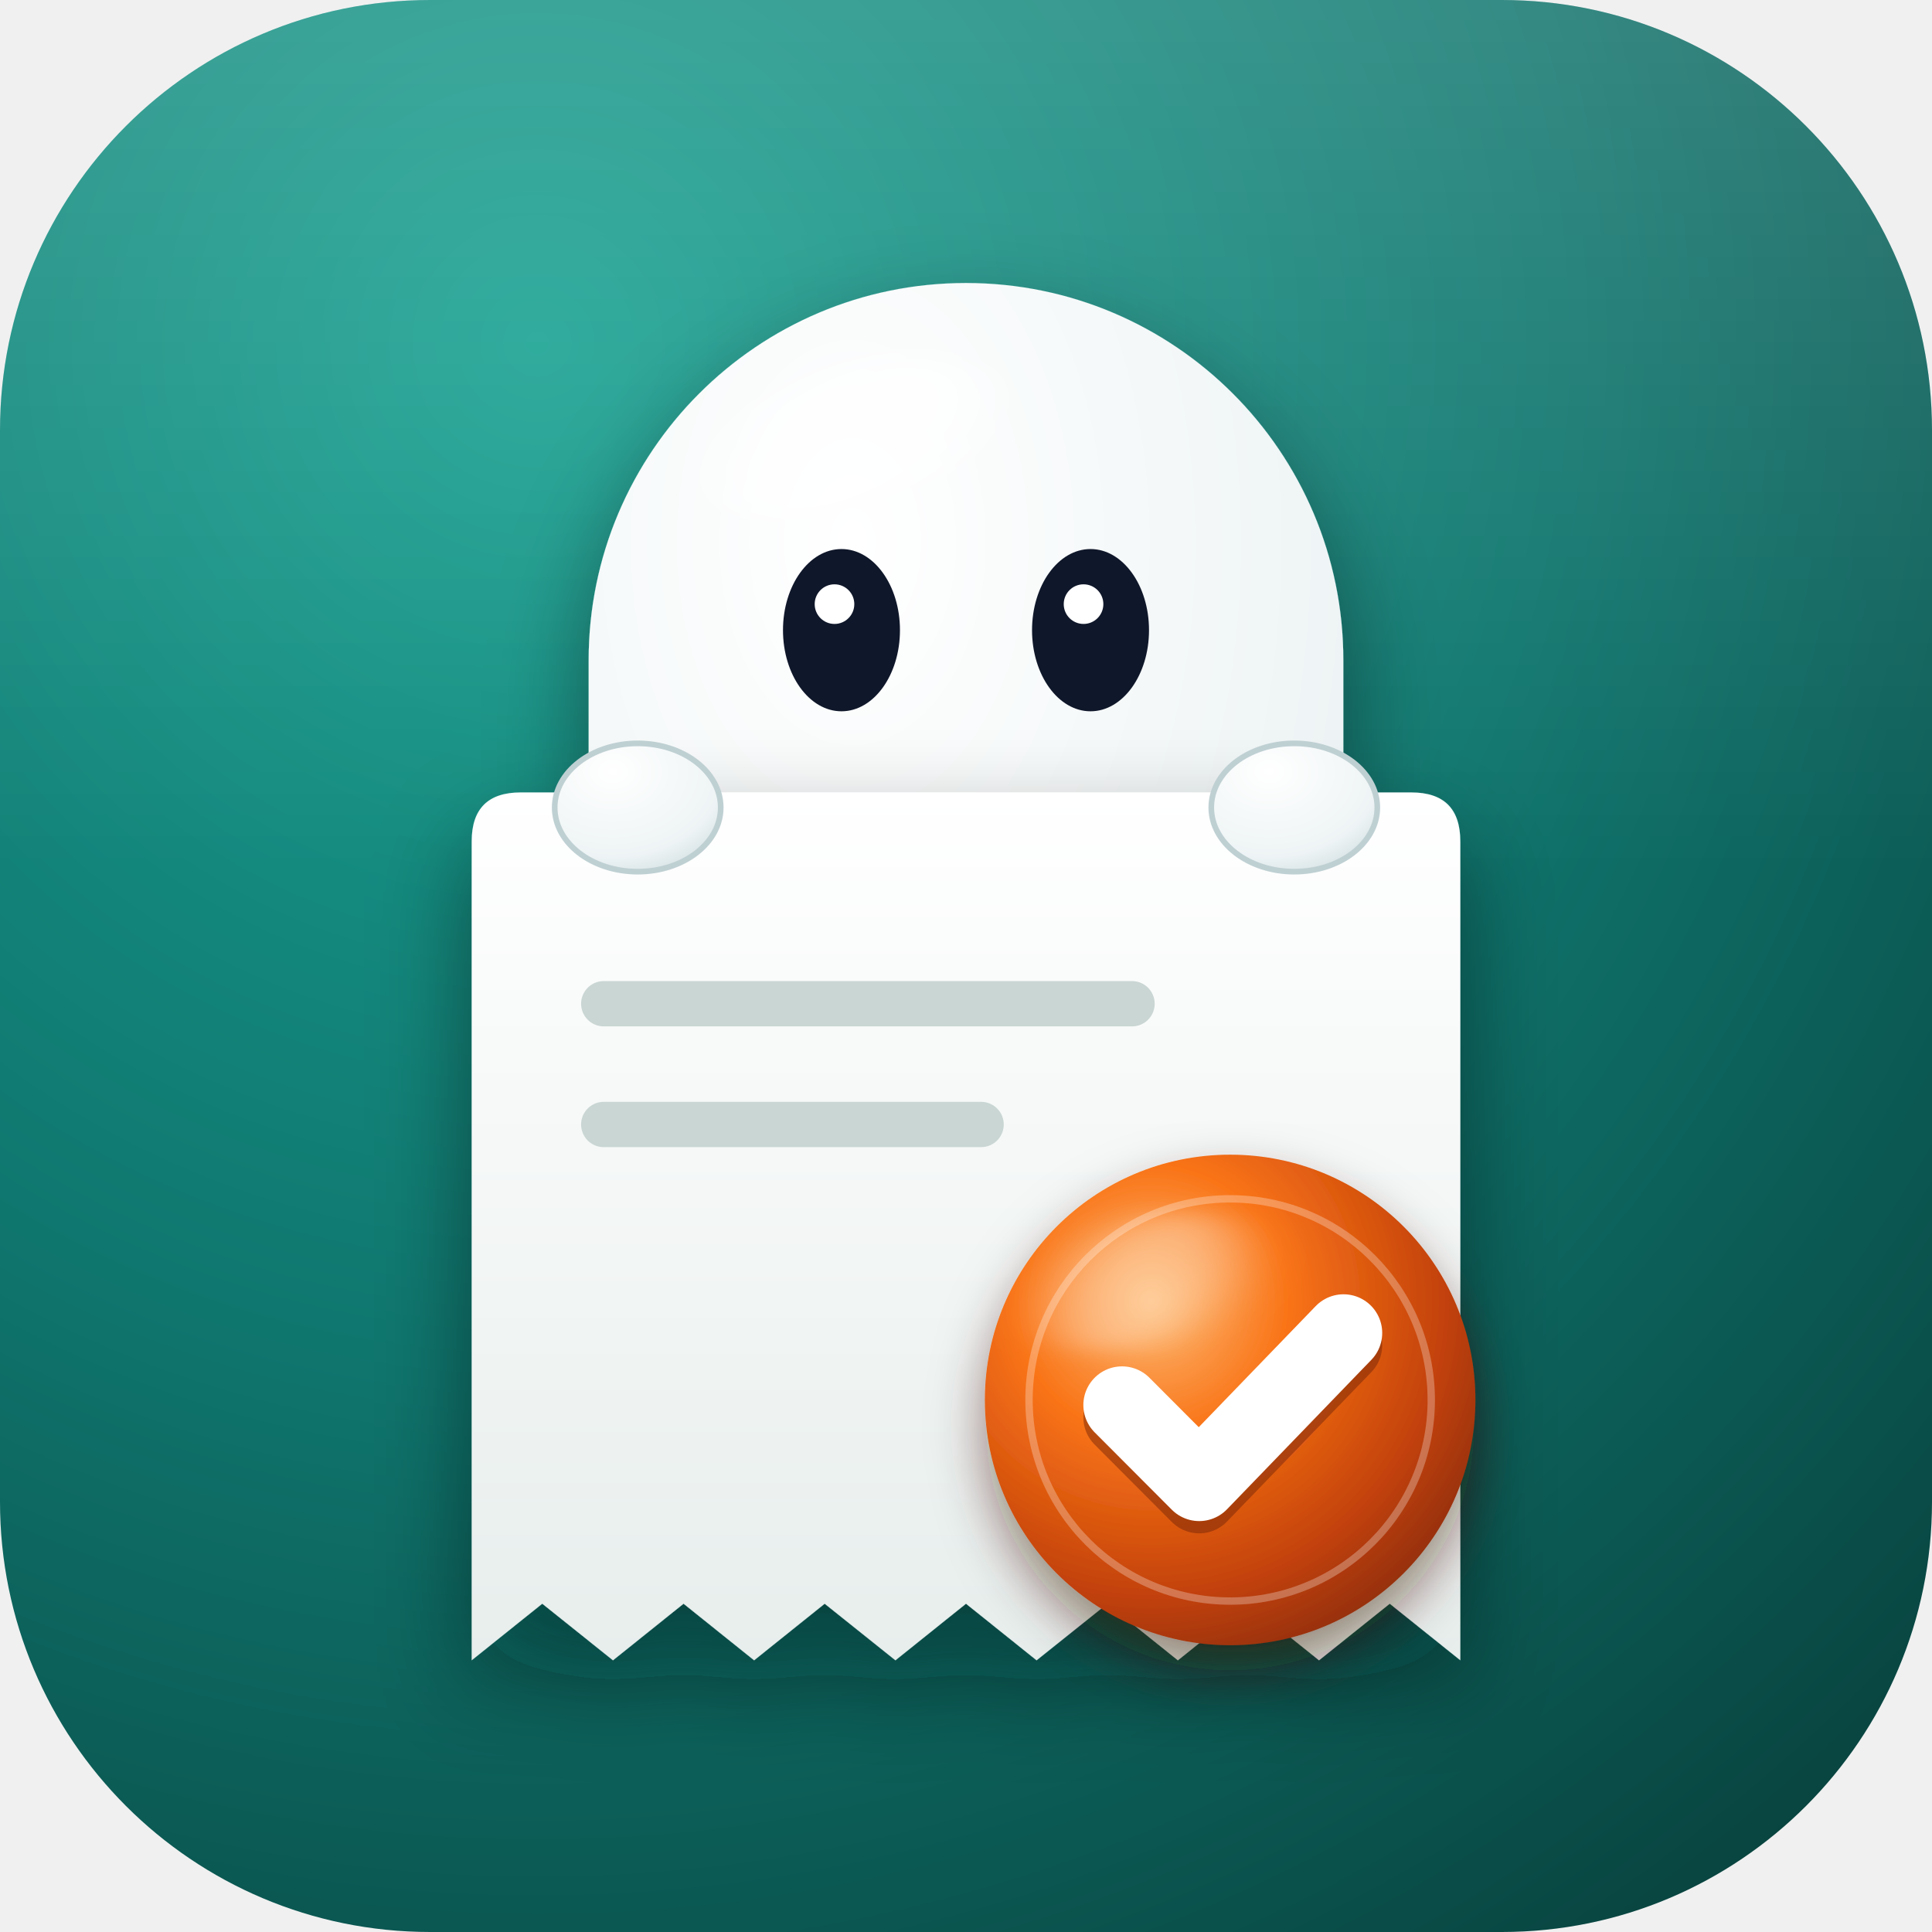
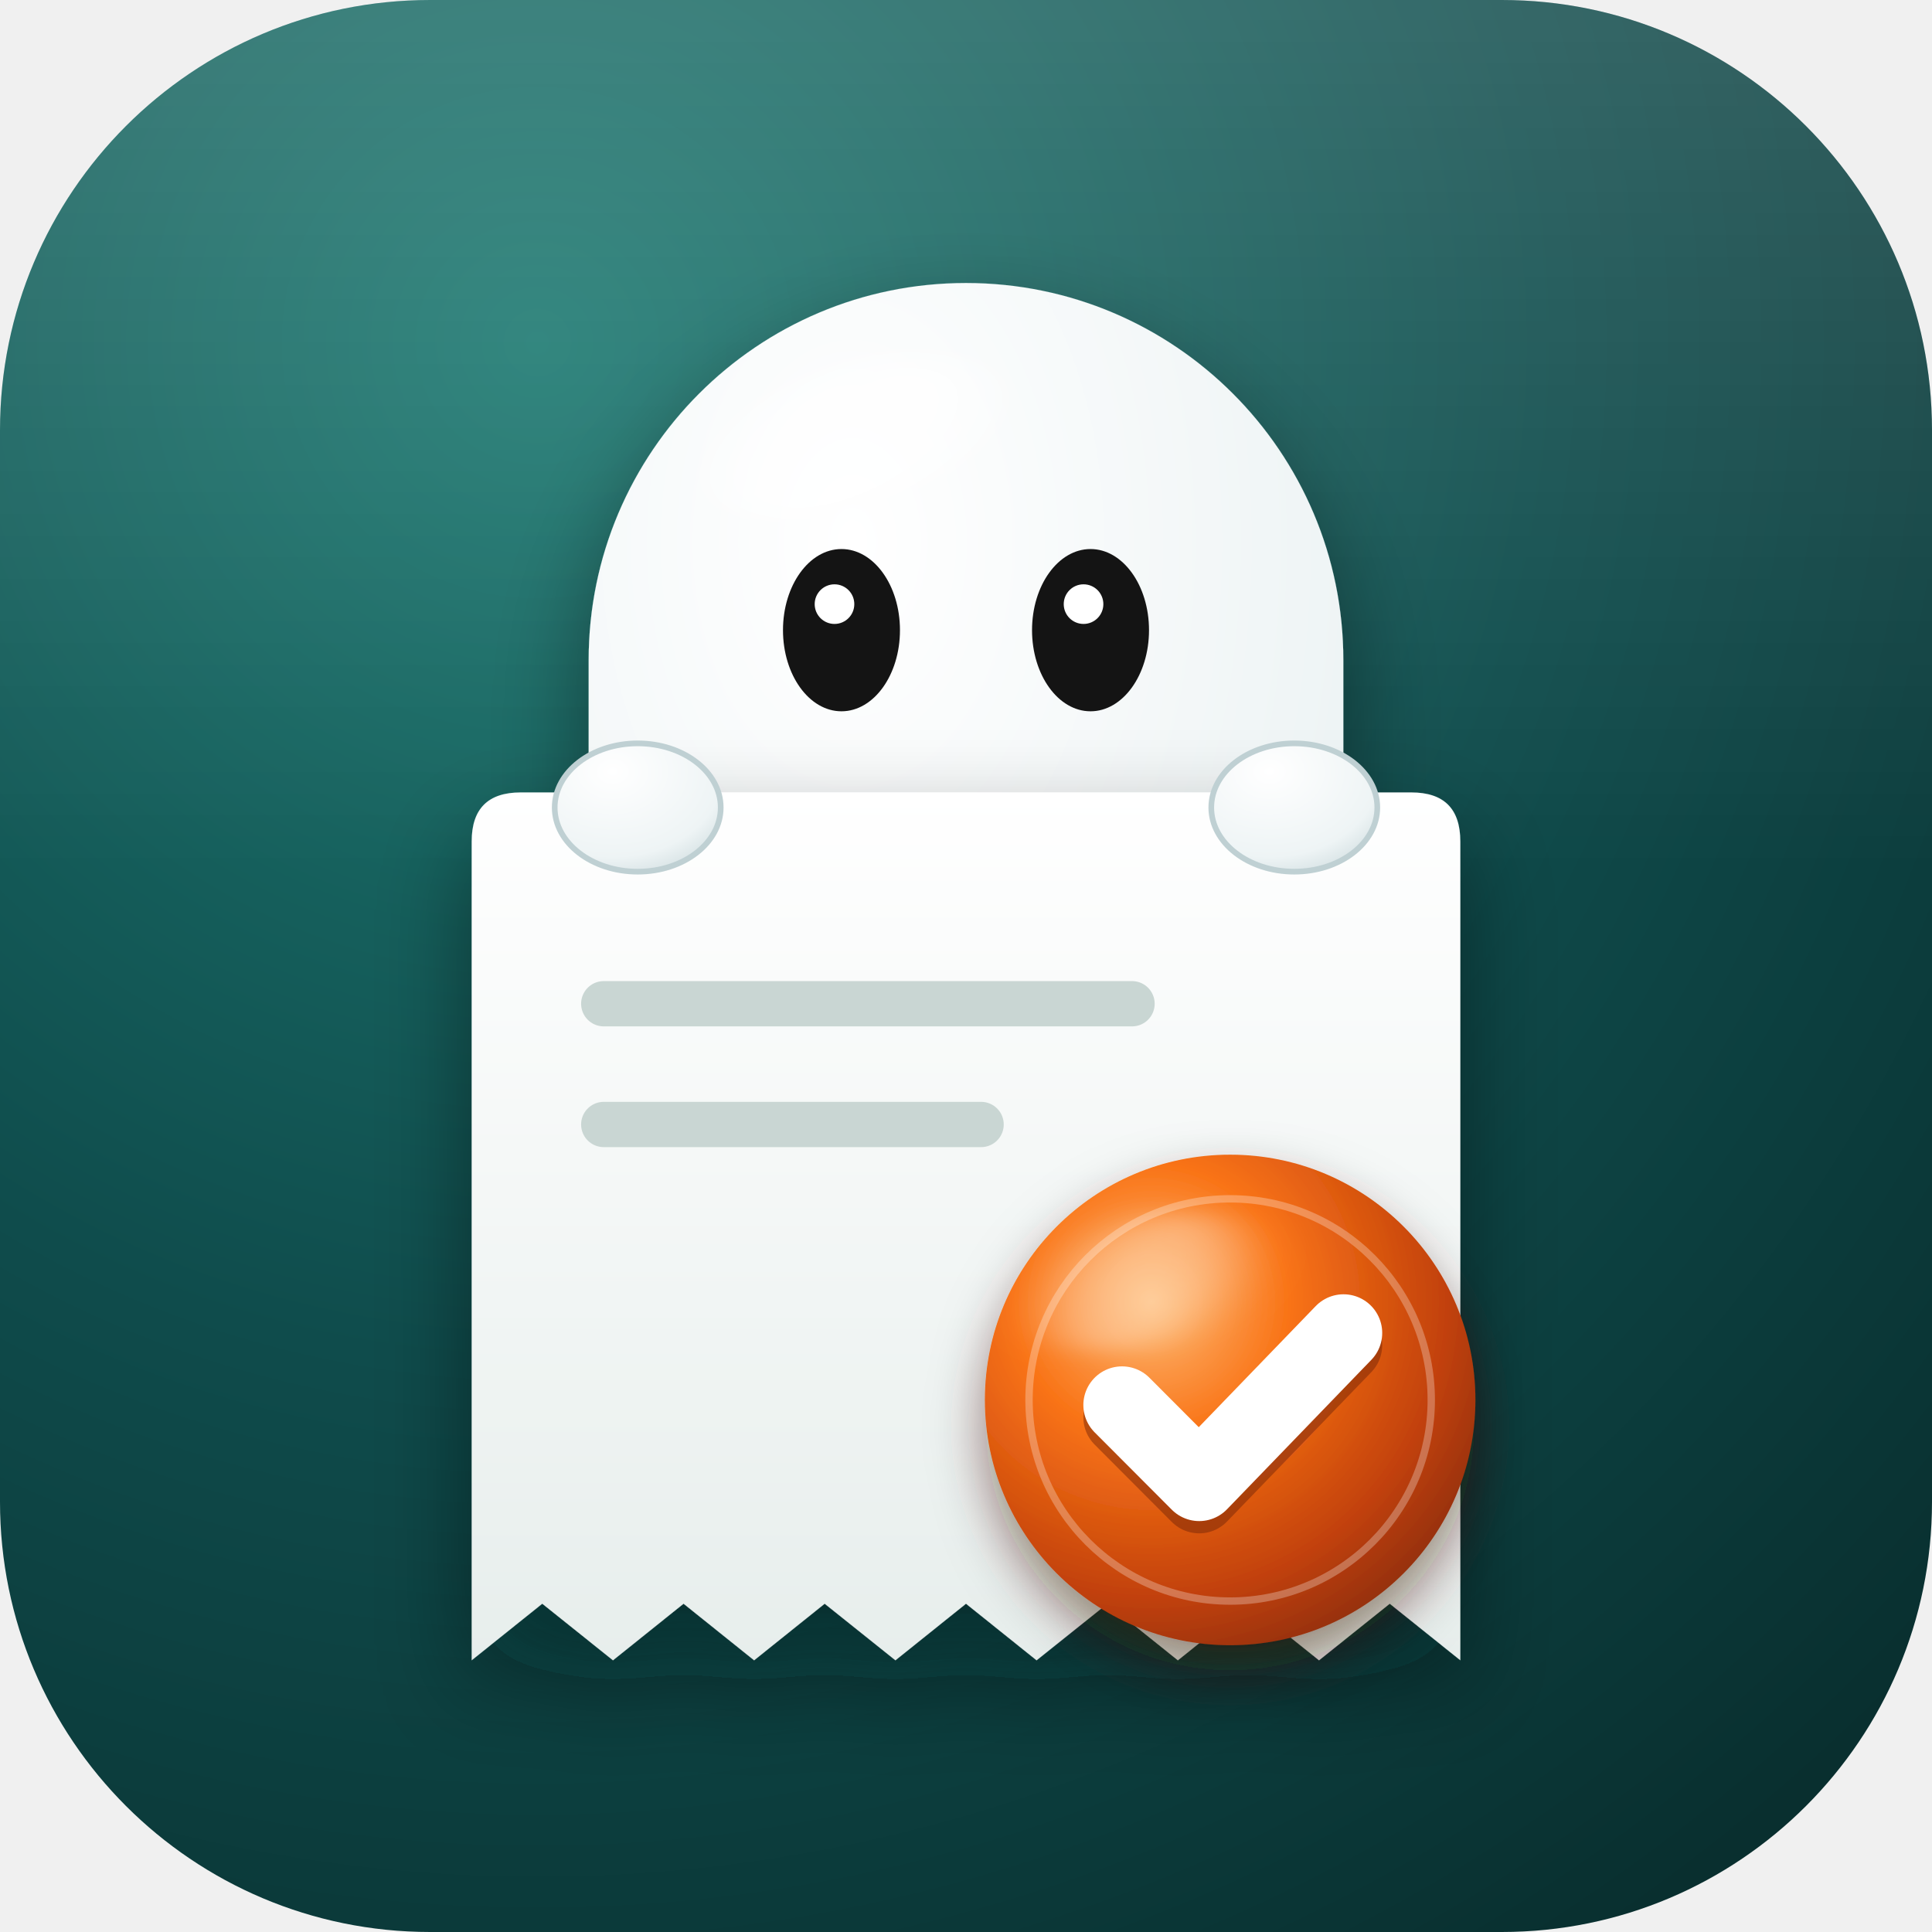
<svg xmlns="http://www.w3.org/2000/svg" width="1024" height="1024" viewBox="0 0 1024 1024">
  <defs>
    <radialGradient id="bg" cx=".28" cy=".18" r="1.05">
-       <stop offset="0" stop-color="#1BA393" />
-       <stop offset=".5" stop-color="#0F766E" />
-       <stop offset="1" stop-color="#083F3B" />
+       <stop offset="0" stop-color="#1E7A72" />
+       <stop offset=".5" stop-color="#0F4C4C" />
+       <stop offset="1" stop-color="#082B2B" />
    </radialGradient>
    <linearGradient id="gloss" x1="0" y1="0" x2="0" y2="1">
      <stop offset="0" stop-color="#fff" stop-opacity=".16" />
      <stop offset=".45" stop-color="#fff" stop-opacity="0" />
    </linearGradient>
    <radialGradient id="ghost" cx=".35" cy=".22" r=".95">
      <stop offset="0" stop-color="#FFFFFF" />
      <stop offset=".7" stop-color="#EEF4F5" />
      <stop offset="1" stop-color="#C9D8DB" />
    </radialGradient>
    <radialGradient id="wax" cx=".34" cy=".3" r=".8">
      <stop offset="0" stop-color="#FDBA74" />
      <stop offset=".35" stop-color="#F97316" />
      <stop offset=".75" stop-color="#C2410C" />
      <stop offset="1" stop-color="#8A2C0B" />
    </radialGradient>
    <linearGradient id="paper" x1="0" y1="0" x2="0" y2="1">
      <stop offset="0" stop-color="#FFFFFF" />
      <stop offset="1" stop-color="#E7EEEC" />
    </linearGradient>
    <filter id="sh" x="-30%" y="-30%" width="160%" height="170%">
      <feDropShadow dx="0" dy="24" stdDeviation="26" flood-color="#021F1D" flood-opacity=".45" />
    </filter>
    <filter id="shs" x="-40%" y="-40%" width="180%" height="190%">
      <feDropShadow dx="0" dy="14" stdDeviation="14" flood-color="#3B1204" flood-opacity=".5" />
    </filter>
    <filter id="soft">
      <feGaussianBlur stdDeviation="12" />
    </filter>
  </defs>
  <rect width="1024" height="1024" rx="228" fill="url(#bg)" />
  <rect width="1024" height="1024" rx="228" fill="url(#gloss)" />
  <g filter="url(#sh)">
    <path d="M312.0,350.0 A200.0,200.0 0 0 1 712.0,350.0 V710.0 A66.7,56.7 0 0 1 578.7,710.0 A66.7,56.7 0 0 1 445.3,710.0 A66.7,56.7 0 0 1 312.0,710.0 Z" fill="url(#ghost)" />
  </g>
  <ellipse cx="452" cy="232" rx="70" ry="34" fill="#fff" opacity=".7" filter="url(#soft)" transform="rotate(-24 452 232)" />
-   <ellipse cx="446.0" cy="334.0" rx="31" ry="43" fill="#0F172A" />
+   <ellipse cx="446.0" cy="334.0" rx="31" ry="43" fill="#141414" />
  <circle cx="442.3" cy="320.2" r="10.5" fill="#fff" />
-   <ellipse cx="578.0" cy="334.0" rx="31" ry="43" fill="#0F172A" />
+   <ellipse cx="578.0" cy="334.0" rx="31" ry="43" fill="#141414" />
  <circle cx="574.3" cy="320.2" r="10.5" fill="#fff" />
  <g filter="url(#sh)">
    <path d="M276,420 H748 Q774,420 774,446 V880 L736.6,850 L699.1,880 L661.7,850 L624.3,880 L586.9,850 L549.4,880 L512.0,850 L474.6,880 L437.1,850 L399.7,880 L362.3,850 L324.9,880 L287.4,850 L250.0,880 V446 Q250,420 276,420 Z" fill="url(#paper)" />
  </g>
  <ellipse cx="338" cy="428" rx="44" ry="34" fill="url(#ghost)" stroke="#BFD0D3" stroke-width="3" />
  <ellipse cx="686" cy="428" rx="44" ry="34" fill="url(#ghost)" stroke="#BFD0D3" stroke-width="3" />
  <g stroke="#C9D6D3" stroke-width="24" stroke-linecap="round">
    <line x1="320" y1="532" x2="600" y2="532" />
    <line x1="320" y1="596" x2="520" y2="596" />
  </g>
  <g filter="url(#shs)">
    <circle cx="652" cy="742" r="130" fill="url(#wax)" />
  </g>
  <circle cx="652" cy="742" r="106.6" fill="none" stroke="#fff" stroke-opacity=".28" stroke-width="3.9" />
  <ellipse cx="606.5" cy="679.6" rx="54.6" ry="31.2" fill="#fff" opacity=".28" filter="url(#soft)" transform="rotate(-28 606.5 679.6)" />
  <polyline points="594.7,744.7 635.6,785.7 712.1,706.5" transform="translate(0 6.5)" fill="none" stroke="#6B1F08" stroke-opacity=".45" stroke-width="41" stroke-linecap="round" stroke-linejoin="round" />
  <polyline points="594.7,744.7 635.6,785.7 712.1,706.5" fill="none" stroke="#fff" stroke-width="41" stroke-linecap="round" stroke-linejoin="round" />
</svg>
